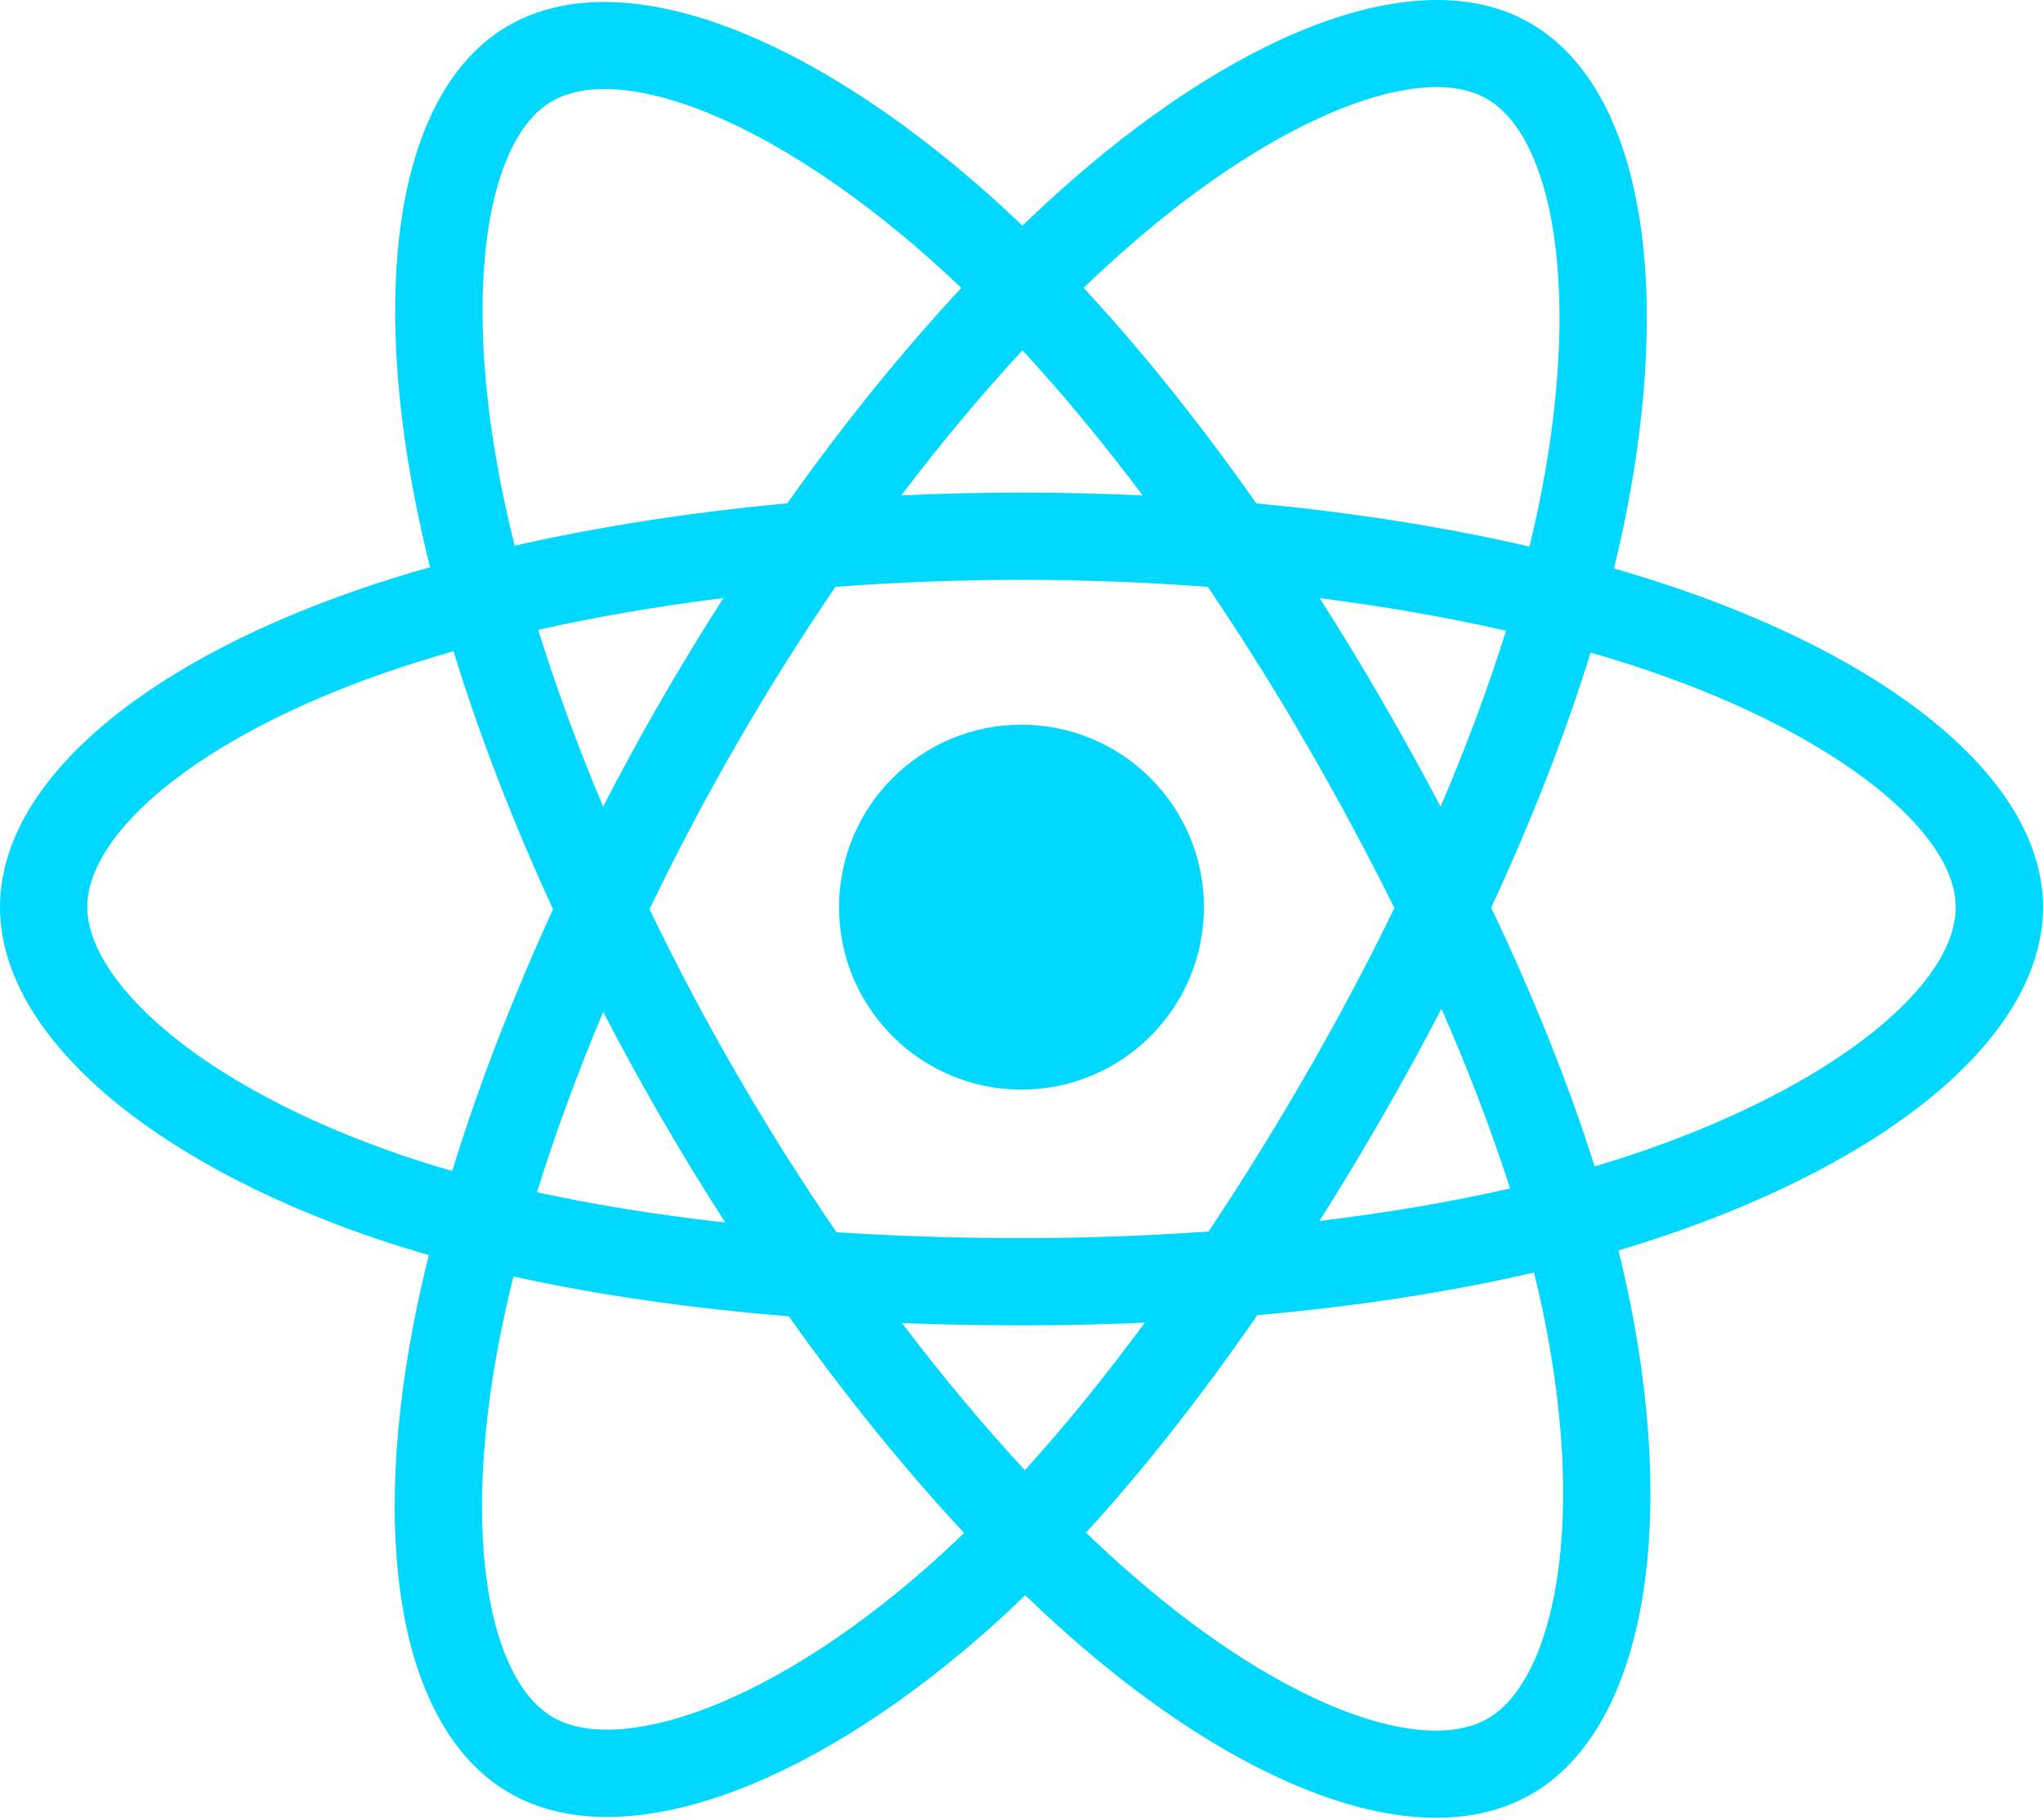
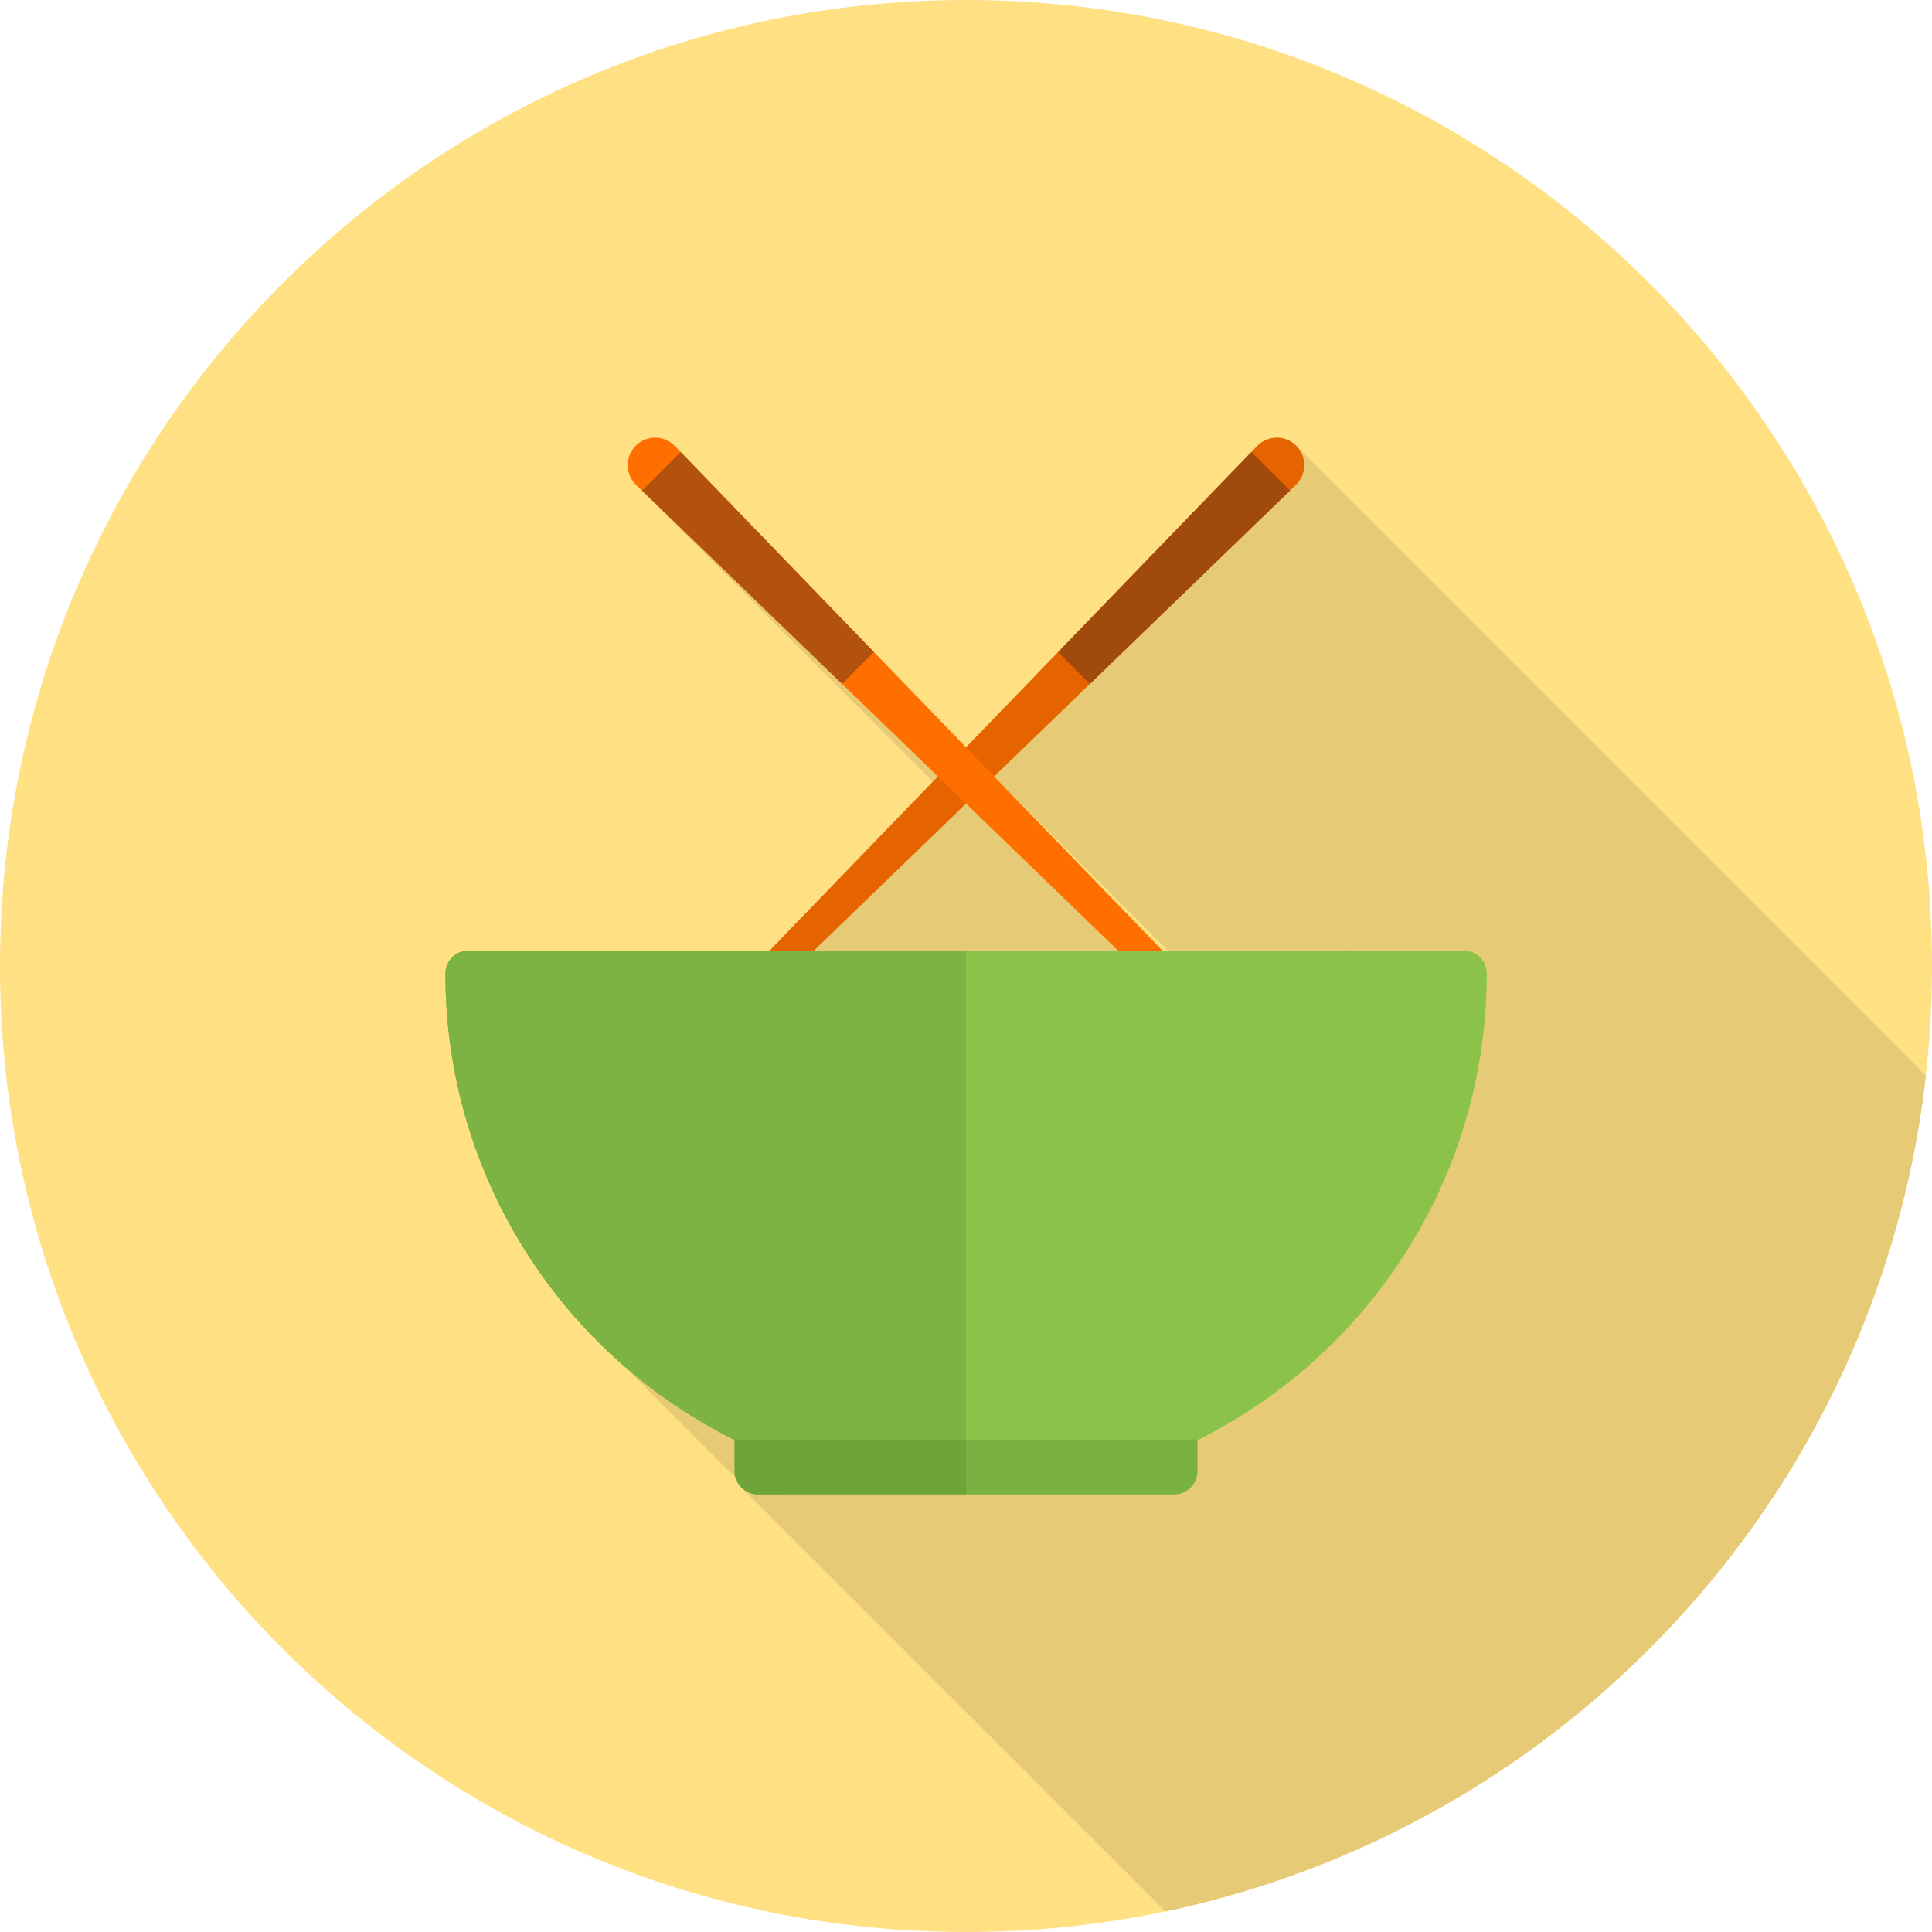
- <svg xmlns="http://www.w3.org/2000/svg" aria-hidden="true" role="img" class="iconify iconify--logos" width="35.93" height="32" preserveAspectRatio="xMidYMid meet" viewBox="0 0 256 228">
-   <path fill="#00D8FF" d="M210.483 73.824a171.49 171.49 0 0 0-8.24-2.597c.465-1.9.893-3.777 1.273-5.621c6.238-30.281 2.16-54.676-11.769-62.708c-13.355-7.7-35.196.329-57.254 19.526a171.23 171.23 0 0 0-6.375 5.848a155.866 155.866 0 0 0-4.241-3.917C100.759 3.829 77.587-4.822 63.673 3.233C50.33 10.957 46.379 33.89 51.995 62.588a170.974 170.974 0 0 0 1.892 8.48c-3.28.932-6.445 1.924-9.474 2.98C17.309 83.498 0 98.307 0 113.668c0 15.865 18.582 31.778 46.812 41.427a145.52 145.52 0 0 0 6.921 2.165a167.467 167.467 0 0 0-2.01 9.138c-5.354 28.2-1.173 50.591 12.134 58.266c13.744 7.926 36.812-.22 59.273-19.855a145.567 145.567 0 0 0 5.342-4.923a168.064 168.064 0 0 0 6.92 6.314c21.758 18.722 43.246 26.282 56.54 18.586c13.731-7.949 18.194-32.003 12.4-61.268a145.016 145.016 0 0 0-1.535-6.842c1.62-.48 3.21-.974 4.76-1.488c29.348-9.723 48.443-25.443 48.443-41.52c0-15.417-17.868-30.326-45.517-39.844Zm-6.365 70.984c-1.4.463-2.836.91-4.3 1.345c-3.24-10.257-7.612-21.163-12.963-32.432c5.106-11 9.31-21.767 12.459-31.957c2.619.758 5.16 1.557 7.61 2.4c23.69 8.156 38.14 20.213 38.14 29.504c0 9.896-15.606 22.743-40.946 31.14Zm-10.514 20.834c2.562 12.94 2.927 24.64 1.23 33.787c-1.524 8.219-4.59 13.698-8.382 15.893c-8.067 4.67-25.32-1.4-43.927-17.412a156.726 156.726 0 0 1-6.437-5.87c7.214-7.889 14.423-17.06 21.459-27.246c12.376-1.098 24.068-2.894 34.671-5.345a134.17 134.17 0 0 1 1.386 6.193ZM87.276 214.515c-7.882 2.783-14.16 2.863-17.955.675c-8.075-4.657-11.432-22.636-6.853-46.752a156.923 156.923 0 0 1 1.869-8.499c10.486 2.32 22.093 3.988 34.498 4.994c7.084 9.967 14.501 19.128 21.976 27.15a134.668 134.668 0 0 1-4.877 4.492c-9.933 8.682-19.886 14.842-28.658 17.94ZM50.35 144.747c-12.483-4.267-22.792-9.812-29.858-15.863c-6.35-5.437-9.555-10.836-9.555-15.216c0-9.322 13.897-21.212 37.076-29.293c2.813-.98 5.757-1.905 8.812-2.773c3.204 10.42 7.406 21.315 12.477 32.332c-5.137 11.18-9.399 22.249-12.634 32.792a134.718 134.718 0 0 1-6.318-1.979Zm12.378-84.26c-4.811-24.587-1.616-43.134 6.425-47.789c8.564-4.958 27.502 2.111 47.463 19.835a144.318 144.318 0 0 1 3.841 3.545c-7.438 7.987-14.787 17.08-21.808 26.988c-12.04 1.116-23.565 2.908-34.161 5.309a160.342 160.342 0 0 1-1.76-7.887Zm110.427 27.268a347.8 347.8 0 0 0-7.785-12.803c8.168 1.033 15.994 2.404 23.343 4.08c-2.206 7.072-4.956 14.465-8.193 22.045a381.151 381.151 0 0 0-7.365-13.322Zm-45.032-43.861c5.044 5.465 10.096 11.566 15.065 18.186a322.04 322.04 0 0 0-30.257-.006c4.974-6.559 10.069-12.652 15.192-18.18ZM82.802 87.83a323.167 323.167 0 0 0-7.227 13.238c-3.184-7.553-5.909-14.98-8.134-22.152c7.304-1.634 15.093-2.97 23.209-3.984a321.524 321.524 0 0 0-7.848 12.897Zm8.081 65.352c-8.385-.936-16.291-2.203-23.593-3.793c2.26-7.3 5.045-14.885 8.298-22.6a321.187 321.187 0 0 0 7.257 13.246c2.594 4.48 5.28 8.868 8.038 13.147Zm37.542 31.03c-5.184-5.592-10.354-11.779-15.403-18.433c4.902.192 9.899.29 14.978.29c5.218 0 10.376-.117 15.453-.343c-4.985 6.774-10.018 12.97-15.028 18.486Zm52.198-57.817c3.422 7.8 6.306 15.345 8.596 22.52c-7.422 1.694-15.436 3.058-23.88 4.071a382.417 382.417 0 0 0 7.859-13.026a347.403 347.403 0 0 0 7.425-13.565Zm-16.898 8.101a358.557 358.557 0 0 1-12.281 19.815a329.4 329.4 0 0 1-23.444.823c-7.967 0-15.716-.248-23.178-.732a310.202 310.202 0 0 1-12.513-19.846h.001a307.41 307.41 0 0 1-10.923-20.627a310.278 310.278 0 0 1 10.89-20.637l-.001.001a307.318 307.318 0 0 1 12.413-19.761c7.613-.576 15.42-.876 23.31-.876H128c7.926 0 15.743.303 23.354.883a329.357 329.357 0 0 1 12.335 19.695a358.489 358.489 0 0 1 11.036 20.54a329.472 329.472 0 0 1-11 20.722Zm22.56-122.124c8.572 4.944 11.906 24.881 6.52 51.026c-.344 1.668-.73 3.367-1.15 5.09c-10.622-2.452-22.155-4.275-34.23-5.408c-7.034-10.017-14.323-19.124-21.64-27.008a160.789 160.789 0 0 1 5.888-5.4c18.9-16.447 36.564-22.941 44.612-18.3ZM128 90.808c12.625 0 22.86 10.235 22.86 22.86s-10.235 22.86-22.86 22.86s-22.86-10.235-22.86-22.86s10.235-22.86 22.86-22.86Z" />
+ <svg xmlns="http://www.w3.org/2000/svg" xml:space="preserve" width="2048px" height="2048px" style="shape-rendering:geometricPrecision; text-rendering:geometricPrecision; image-rendering:optimizeQuality; fill-rule:evenodd; clip-rule:evenodd" viewBox="0 0 2048 2048">
+   <defs>
+     <style type="text/css">
+    
+     .fil2 {fill:none}
+     .fil10 {fill:#6EA53B}
+     .fil11 {fill:#7AB242}
+     .fil8 {fill:#7CB342}
+     .fil9 {fill:#8BC34A}
+     .fil4 {fill:#A14A0E}
+     .fil6 {fill:#B3520F}
+     .fil3 {fill:#E66400}
+     .fil1 {fill:#E6CA75}
+     .fil5 {fill:#FF6F00}
+     .fil0 {fill:#FFE082}
+     .fil7 {fill:#8BC34A;fill-rule:nonzero}
+    
+   </style>
+     <clipPath id="id0">
+       <path d="M1024 -0.001c565.541,0 1024,458.461 1024,1024 0,565.541 -458.461,1024 -1024,1024 -565.541,0 -1024,-458.461 -1024,-1024 0,-565.541 458.461,-1024 1024,-1024z" />
+     </clipPath>
+   </defs>
+   <g id="Layer_x0020_1">
+     <path class="fil0" d="M1024 -0.001c565.541,0 1024,458.461 1024,1024 0,565.541 -458.461,1024 -1024,1024 -565.541,0 -1024,-458.461 -1024,-1024 0,-565.541 458.461,-1024 1024,-1024z" />
+     <g style="clip-path:url(#id0)">
+       <g id="_517158064">
+         <g>
+           <polygon id="_2603253681" class="fil1" points="1367.4,520.067 2503.28,1655.95 2291.26,1860.82 1155.38,724.939 " />
+           <polygon id="_260325920" class="fil1" points="994.201,823.103 2130.08,1958.98 2028.5,1860.82 892.616,724.939 " />
+           <polygon id="_260326160" class="fil1" points="1489.08,1329.21 2624.96,2465.09 2619.85,2472.93 2614.61,2480.67 2609.25,2488.32 2603.76,2495.88 2598.14,2503.33 2592.4,2510.69 2586.54,2517.95 2580.56,2525.11 2574.47,2532.16 2568.25,2539.11 2561.93,2545.95 2555.48,2552.69 2548.93,2559.31 2542.27,2565.83 2535.49,2572.23 2528.61,2578.52 2521.63,2584.69 2514.53,2590.75 2507.34,2596.68 2500.05,2602.5 2492.65,2608.2 2485.16,2613.77 2477.57,2619.22 2469.88,2624.54 2462.1,2629.74 2454.23,2634.81 2446.27,2639.74 2438.22,2644.55 2430.08,2649.22 2421.85,2653.75 2413.54,2658.15 2405.15,2662.42 1269.27,1526.53 1277.66,1522.27 1285.97,1517.87 1294.2,1513.34 1302.34,1508.67 1310.39,1503.86 1318.35,1498.92 1326.22,1493.86 1334,1488.66 1341.69,1483.34 1349.28,1477.89 1356.77,1472.31 1364.16,1466.62 1371.46,1460.8 1378.65,1454.86 1385.74,1448.81 1392.73,1442.63 1399.61,1436.35 1406.38,1429.94 1413.05,1423.43 1419.6,1416.8 1426.04,1410.07 1432.37,1403.23 1438.58,1396.28 1444.68,1389.23 1450.66,1382.07 1456.52,1374.81 1462.26,1367.45 1467.87,1359.99 1473.37,1352.44 1478.73,1344.79 1483.97,1337.04 " />
+           <polygon id="_260326424" class="fil1" points="1269.27,1526.53 2405.15,2662.42 2405.15,2662.44 1269.27,1526.56 " />
+           <polygon id="_260326496" class="fil1" points="1269.27,1526.56 2405.15,2662.44 2405.15,2695.36 1269.27,1559.47 " />
+           <polygon id="_260326808" class="fil1" points="1269.27,1559.47 2405.15,2695.36 2405.03,2697.86 2404.65,2700.3 2404.05,2702.65 2403.22,2704.9 2402.19,2707.05 2400.96,2709.07 2399.55,2710.96 2397.97,2712.7 2396.23,2714.28 2394.34,2715.69 2392.32,2716.92 2390.17,2717.96 2387.92,2718.78 2385.57,2719.39 2383.13,2719.76 2380.62,2719.88 1244.74,1584 1247.25,1583.87 1249.69,1583.5 1252.04,1582.9 1254.29,1582.07 1256.43,1581.04 1258.46,1579.81 1260.34,1578.4 1262.09,1576.82 1263.67,1575.07 1265.08,1573.19 1266.31,1571.16 1267.34,1569.02 1268.17,1566.77 1268.77,1564.42 1269.14,1561.98 " />
+           <polygon id="_260326832" class="fil1" points="1244.74,1584 2380.62,2719.88 2159.88,2719.88 1024,1584 " />
+           <polygon id="_260326328" class="fil1" points="778.73,1526.53 1914.61,2662.42 1906.22,2658.15 1897.91,2653.75 1889.68,2649.22 1881.54,2644.55 1873.49,2639.74 1865.53,2634.81 1857.66,2629.74 1849.88,2624.54 1842.2,2619.22 1834.6,2613.77 1827.11,2608.2 1819.72,2602.5 1812.42,2596.68 1805.23,2590.75 1798.14,2584.69 662.256,1448.81 669.347,1454.86 676.541,1460.8 683.835,1466.62 691.23,1472.31 698.723,1477.89 706.314,1483.34 713.998,1488.66 721.778,1493.86 729.649,1498.92 737.611,1503.86 745.662,1508.67 753.801,1513.34 762.027,1517.87 770.337,1522.27 " />
+           <polygon id="_260326880" class="fil1" points="803.258,1584 1939.14,2719.88 1936.63,2719.76 1934.2,2719.39 1931.85,2718.78 1929.59,2717.96 1927.45,2716.92 1925.43,2715.69 1923.54,2714.28 787.655,1578.4 789.544,1579.81 791.566,1581.04 793.711,1582.07 795.964,1582.9 798.315,1583.5 800.75,1583.87 " />
+           <polygon id="_260326688" class="fil1" points="1024,1584 2159.88,2719.88 1939.14,2719.88 803.258,1584 " />
+           <polygon id="_260327168" class="fil1" points="892.616,724.939 2028.5,1860.82 1816.49,1655.95 680.605,520.067 " />
+           <polygon id="_260327408" class="fil1" points="680.605,520.067 1816.49,1655.95 1809.82,1649.51 673.938,513.625 " />
+           <polygon id="_260327552" class="fil1" points="1155.38,724.939 2291.26,1860.82 2189.68,1958.98 1053.8,823.103 " />
+           <polygon id="_260327288" class="fil1" points="1376.06,474.72 2511.94,1610.6 2512.84,1611.76 2513.67,1612.95 2514.43,1614.18 2515.13,1615.43 2515.76,1616.71 2516.33,1618.01 2516.83,1619.33 2517.26,1620.67 2517.62,1622.03 2517.92,1623.4 2518.16,1624.78 2518.32,1626.16 2518.42,1627.56 2518.46,1628.95 2518.42,1630.35 2518.32,1631.74 2518.16,1633.12 2517.92,1634.5 2517.62,1635.87 2517.26,1637.23 2516.83,1638.57 2516.33,1639.89 2515.76,1641.19 2515.13,1642.47 2514.43,1643.72 2513.67,1644.95 2512.84,1646.14 2511.94,1647.3 2510.97,1648.42 2509.94,1649.51 1374.06,513.625 1375.09,512.541 1376.06,511.418 1376.95,510.259 1377.79,509.066 1378.55,507.841 1379.25,506.589 1379.88,505.311 1380.45,504.01 1380.94,502.687 1381.38,501.346 1381.74,499.991 1382.04,498.622 1382.27,497.242 1382.44,495.855 1382.54,494.463 1382.57,493.068 1382.54,491.674 1382.44,490.282 1382.27,488.895 1382.04,487.516 1381.74,486.147 1381.38,484.791 1380.94,483.45 1380.45,482.128 1379.88,480.826 1379.25,479.548 1378.55,478.296 1377.79,477.071 1376.95,475.878 " />
+           <polygon id="_260327336" class="fil1" points="1374.06,513.625 2509.94,1649.51 2503.28,1655.95 1367.4,520.067 " />
+           <polygon id="_260327624" class="fil1" points="1570.26,1016.54 2706.14,2152.42 2707.55,2154.31 2708.78,2156.34 2709.81,2158.48 2710.63,2160.73 2711.24,2163.08 2711.61,2165.52 2711.74,2168.03 1575.86,1032.14 1575.73,1029.64 1575.36,1027.2 1574.75,1024.85 1573.93,1022.6 1572.9,1020.45 1571.67,1018.43 " />
+           <polygon id="_260327192" class="fil1" points="1575.86,1032.14 2711.74,2168.03 2711.64,2178.25 2711.37,2188.43 2710.9,2198.56 2710.26,2208.65 2709.44,2218.69 2708.44,2228.67 2707.26,2238.61 2705.9,2248.48 2704.38,2258.31 2702.67,2268.07 2700.8,2277.78 2698.76,2287.42 2696.56,2297 2694.19,2306.52 2691.65,2315.98 2688.95,2325.36 2686.09,2334.68 2683.07,2343.93 2679.89,2353.1 2676.56,2362.2 2673.07,2371.23 2669.43,2380.18 2665.64,2389.05 2661.69,2397.84 2657.6,2406.55 2653.37,2415.17 2648.99,2423.71 2644.46,2432.17 2639.8,2440.53 2634.99,2448.81 2630.04,2457 2624.96,2465.09 1489.08,1329.21 1494.16,1321.11 1499.11,1312.93 1503.91,1304.65 1508.58,1296.29 1513.1,1287.83 1517.49,1279.29 1521.72,1270.66 1525.81,1261.95 1529.75,1253.16 1533.55,1244.29 1537.19,1235.34 1540.68,1226.32 1544.01,1217.22 1547.19,1208.04 1550.21,1198.8 1553.07,1189.48 1555.77,1180.09 1558.3,1170.64 1560.68,1161.12 1562.88,1151.54 1564.92,1141.89 1566.79,1132.19 1568.49,1122.42 1570.02,1112.6 1571.38,1102.72 1572.56,1092.79 1573.56,1082.81 1574.38,1072.77 1575.02,1062.68 1575.49,1052.55 1575.76,1042.37 " />
+         </g>
+         <path id="_517157392" class="fil1" d="M1053.8 823.103l178.282 184.513 50.029 0 105.569 0 163.65 0c13.545,0 24.527,10.983 24.527,24.528 0,109.299 -31.846,211.24 -86.776,297.064 -53.818,84.085 -129.845,152.61 -219.81,197.326l0 0.026 0 32.914c0,13.545 -10.982,24.528 -24.528,24.528l-220.742 0 -220.742 0c-13.546,0 -24.528,-10.983 -24.528,-24.528l0 -32.914 0 -0.026c-89.965,-44.715 -165.992,-113.241 -219.81,-197.326 -54.93,-85.824 -86.776,-187.765 -86.776,-297.064 0,-13.545 10.982,-24.528 24.527,-24.528l319.249 0 178.282 -184.513 -101.584 -98.164 -212.012 -204.872 -6.667 -6.442c-11.349,-11.349 -11.349,-29.764 0,-41.113 11.35,-11.349 29.765,-11.349 41.114,0l6.441 6.665 204.861 212.023 97.647 101.06 97.647 -101.06 204.861 -212.023 6.441 -6.665c11.349,-11.349 29.764,-11.349 41.114,0 11.349,11.349 11.349,29.764 0,41.113l-6.667 6.442 -212.012 204.872 -101.584 98.164z" />
+       </g>
+     </g>
+     <path class="fil2" d="M1024 -0.001c565.541,0 1024,458.461 1024,1024 0,565.541 -458.461,1024 -1024,1024 -565.541,0 -1024,-458.461 -1024,-1024 0,-565.541 458.461,-1024 1024,-1024z" />
+     <path class="fil3" d="M673.086 1155.44l659.862 -682.932c11.349,-11.349 29.764,-11.349 41.114,0 11.349,11.35 11.349,29.765 0,41.114l-682.865 659.866c-19.669,17.837 -35.921,2.161 -18.111,-18.048z" />
+     <polygon class="fil4" points="1121.65,691.201 1326.51,479.178 1367.4,520.067 1155.38,724.939 " />
+     <path class="fil5" d="M1374.91 1155.44l-659.862 -682.932c-11.349,-11.349 -29.764,-11.349 -41.114,0 -11.349,11.35 -11.349,29.765 0,41.114l682.865 659.866c19.669,17.837 35.921,2.161 18.111,-18.048z" />
+     <polygon class="fil6" points="926.355,691.201 721.492,479.178 680.604,520.067 892.616,724.939 " />
+     <path class="fil7" d="M1575.86 1032.14c0,109.299 -31.847,211.24 -86.778,297.064 -53.817,84.085 -129.845,152.61 -219.809,197.325l0 32.941c0,13.545 -10.982,24.527 -24.528,24.527l-220.742 0 -220.742 0c-13.546,0 -24.528,-10.982 -24.528,-24.527l0 -32.941c-89.965,-44.714 -165.992,-113.239 -219.809,-197.325 -54.931,-85.824 -86.778,-187.765 -86.778,-297.064 0,-13.546 10.982,-24.527 24.528,-24.527l1054.66 0c13.546,0 24.528,10.981 24.528,24.527z" />
+     <path class="fil8" d="M1024 1584l0 -494.98 0 -81.403 -18.767 0 -508.563 0c-13.546,0 -24.528,10.981 -24.528,24.527 0,109.299 31.847,211.24 86.778,297.064 53.817,84.085 129.845,152.61 219.809,197.325l0 32.941c0,13.545 10.982,24.527 24.528,24.527l220.742 0z" />
+     <path class="fil9" d="M1269.27 1526.53c89.965,-44.714 165.992,-113.239 219.809,-197.325 54.931,-85.824 86.778,-187.765 86.778,-297.064 0,-13.546 -10.982,-24.527 -24.528,-24.527l-163.65 0 -105.569 0 -119.363 0 -138.747 0 0 81.403 0 494.98 220.742 0c13.546,0 24.528,-10.982 24.528,-24.527l0 -32.941z" />
+     <path class="fil10" d="M1024 1584l0 -57.441 -245.27 0 0 32.914c0,13.545 10.982,24.527 24.528,24.527l220.742 0z" />
+     <path class="fil11" d="M1024 1526.56l0 57.441 220.742 0c13.546,0 24.528,-10.982 24.528,-24.527l0 -32.914 -245.27 0z" />
+   </g>
</svg>
